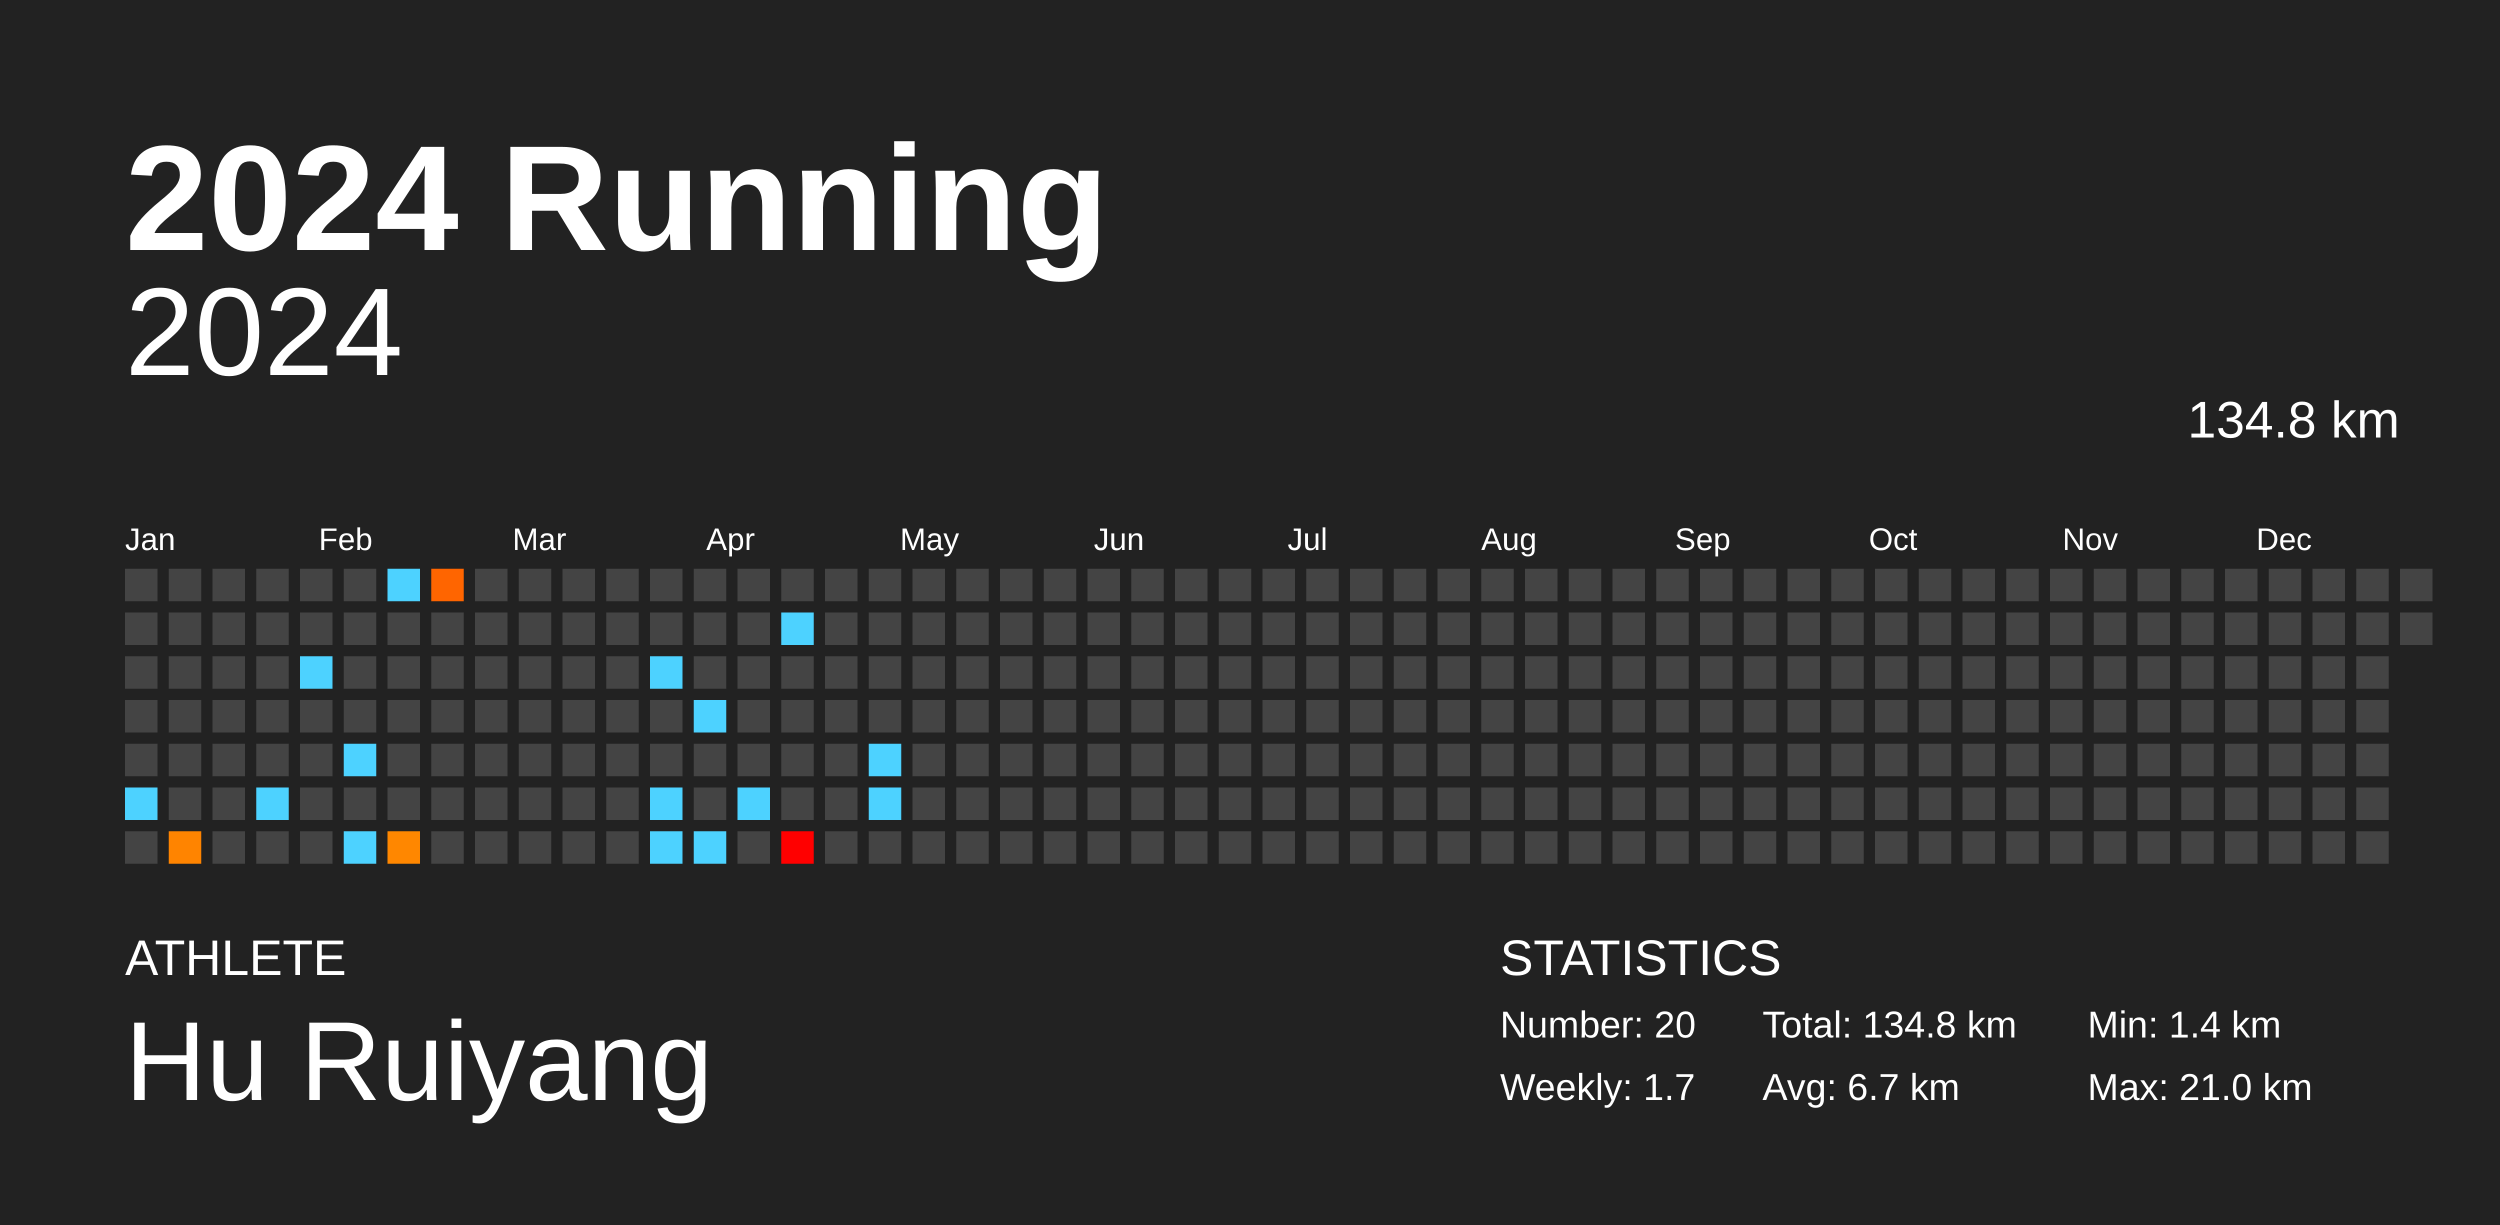
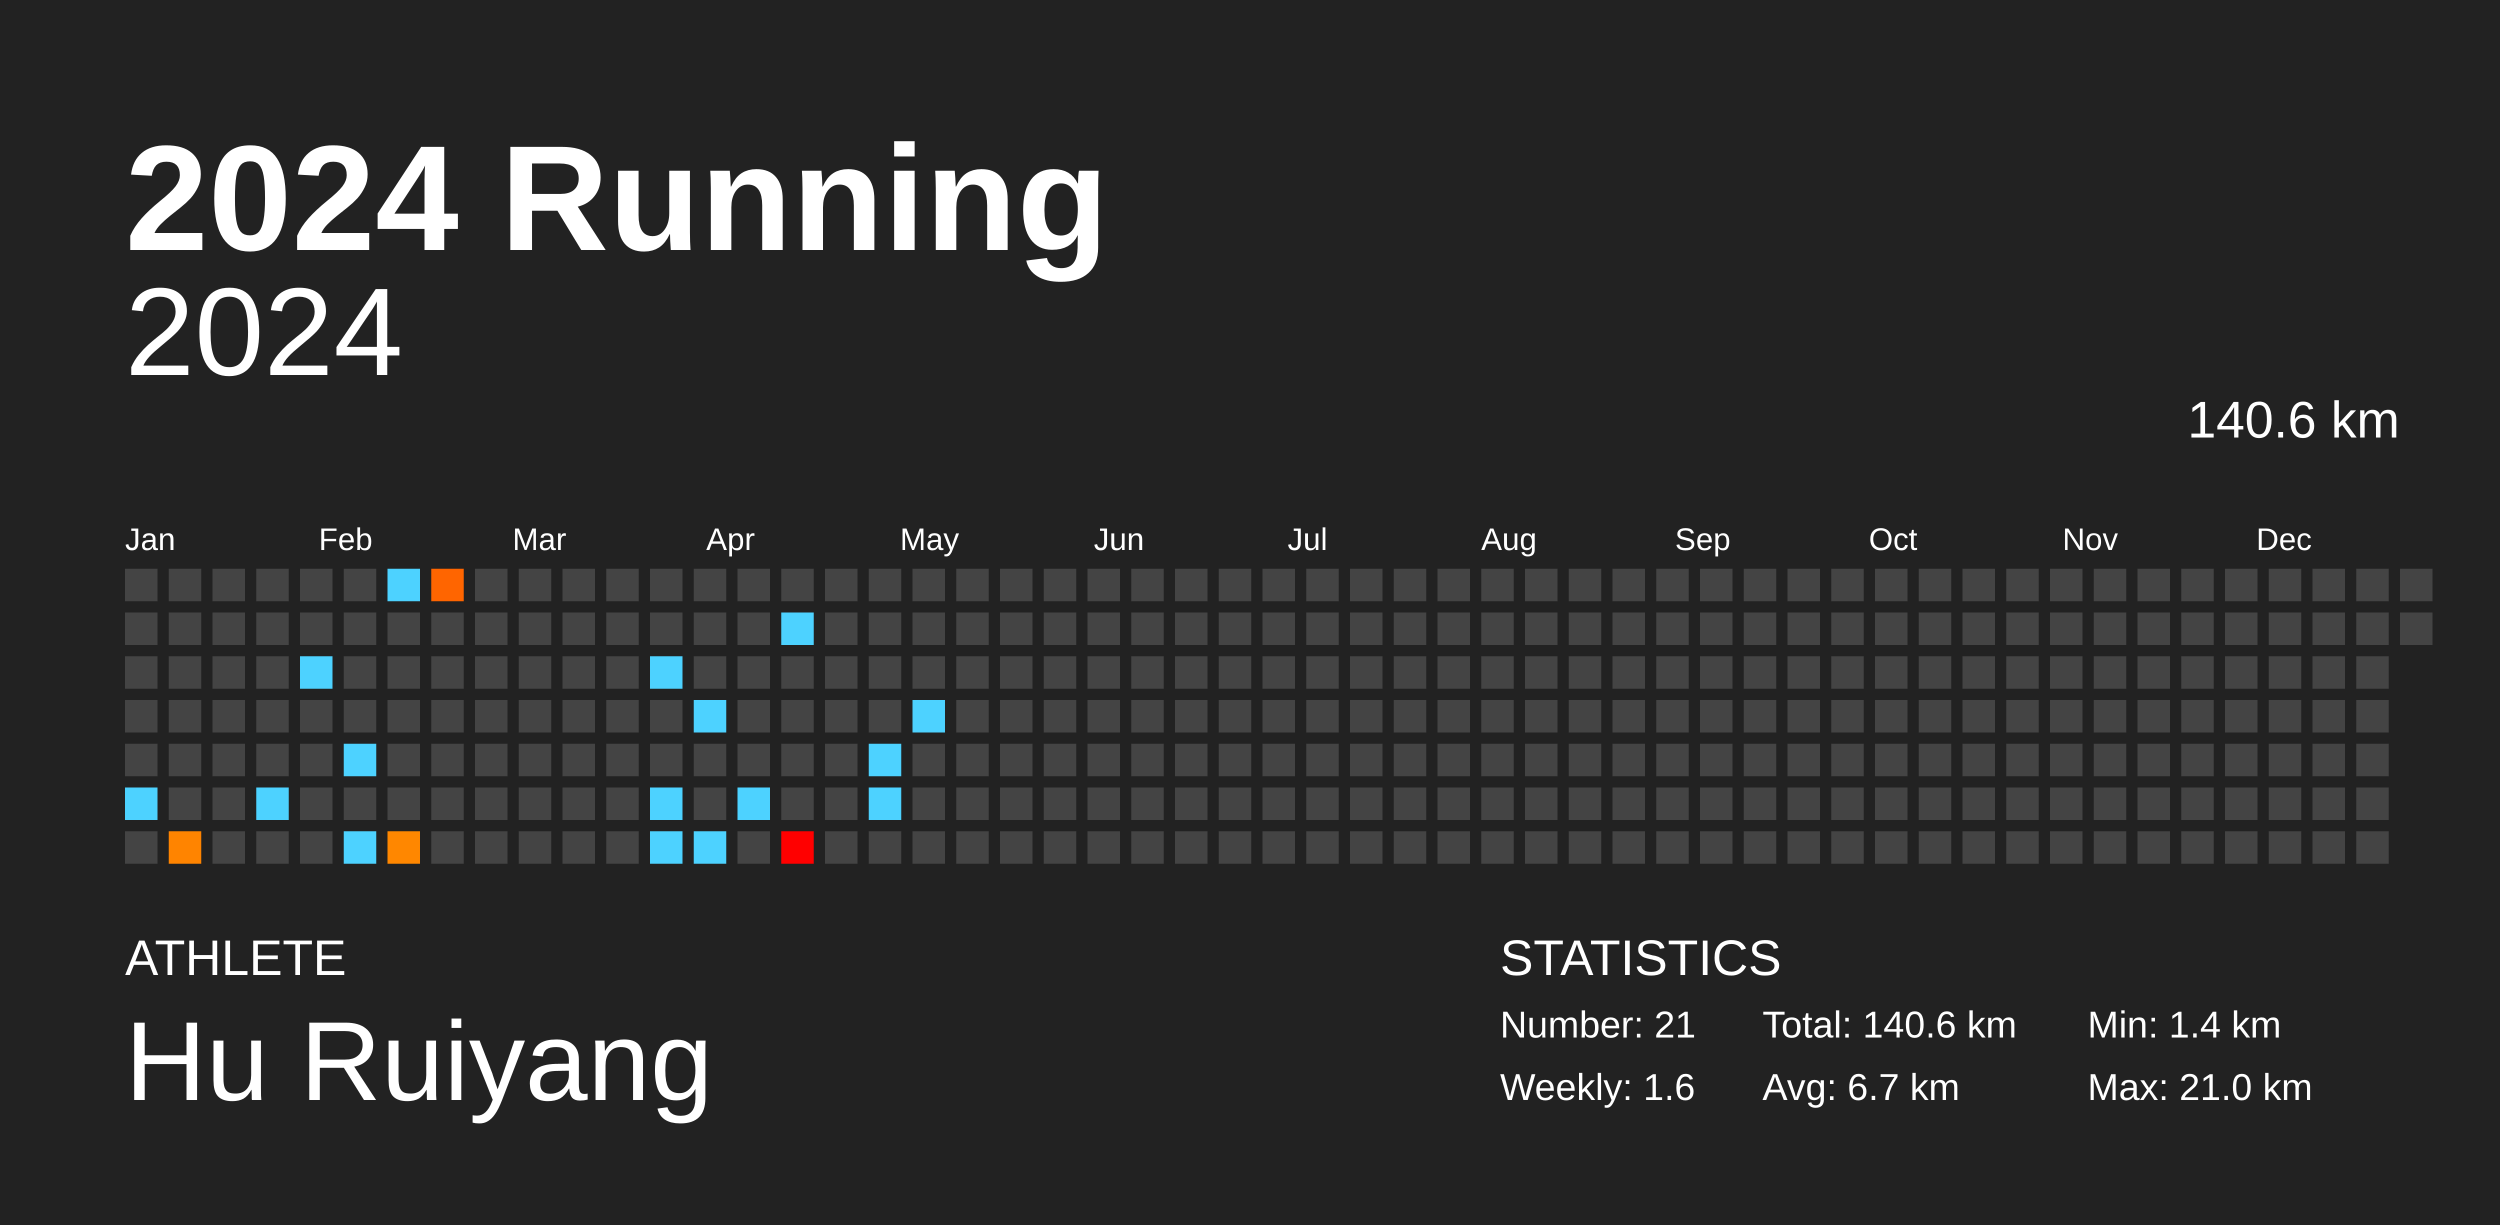
<svg xmlns="http://www.w3.org/2000/svg" baseProfile="full" height="98mm" version="1.1" viewBox="0,0,200,98" width="200mm">
  <defs />
  <rect fill="#222222" height="98" width="200" x="0" y="0" />
  <text fill="#FFFFFF" style="font-size:12px; font-family:Arial; font-weight:bold;" x="10" y="20">2024 Running</text>
  <text fill="#FFFFFF" style="font-size:4px; font-family:Arial" x="10" y="78">ATHLETE</text>
  <text fill="#FFFFFF" style="font-size:9px; font-family:Arial" x="10" y="88">Hu Ruiyang</text>
  <text fill="#FFFFFF" style="font-size:4px; font-family:Arial" x="120" y="78">STATISTICS</text>
-   <text fill="#FFFFFF" style="font-size:3px; font-family:Arial" x="120" y="83">Number: 20</text>
-   <text fill="#FFFFFF" style="font-size:3px; font-family:Arial" x="120" y="88">Weekly: 1.7</text>
-   <text fill="#FFFFFF" style="font-size:3px; font-family:Arial" x="141" y="83">Total: 134.8 km</text>
+   <text fill="#FFFFFF" style="font-size:3px; font-family:Arial" x="120" y="83">Number: 21</text>
+   <text fill="#FFFFFF" style="font-size:3px; font-family:Arial" x="120" y="88">Weekly: 1.6</text>
+   <text fill="#FFFFFF" style="font-size:3px; font-family:Arial" x="141" y="83">Total: 140.6 km</text>
  <text fill="#FFFFFF" style="font-size:3px; font-family:Arial" x="141" y="88">Avg: 6.7 km</text>
  <text fill="#FFFFFF" style="font-size:3px; font-family:Arial" x="167" y="83">Min: 1.4 km</text>
  <text fill="#FFFFFF" style="font-size:3px; font-family:Arial" x="167" y="88">Max: 21.0 km</text>
  <text alignment-baseline="hanging" fill="#FFFFFF" style="font-size:10.0px; font-family:Arial;" x="10" y="30">2024</text>
-   <text alignment-baseline="hanging" fill="#FFFFFF" style="font-size:4.125px; font-family:Arial;" x="175" y="35">134.8 km</text>
+   <text alignment-baseline="hanging" fill="#FFFFFF" style="font-size:4.125px; font-family:Arial;" x="175" y="35">140.6 km</text>
  <text fill="#FFFFFF" style="font-size:2.5px; font-family:Arial" x="10.0" y="44">Jan</text>
  <text fill="#FFFFFF" style="font-size:2.5px; font-family:Arial" x="25.5" y="44">Feb</text>
  <text fill="#FFFFFF" style="font-size:2.5px; font-family:Arial" x="41.0" y="44">Mar</text>
  <text fill="#FFFFFF" style="font-size:2.5px; font-family:Arial" x="56.5" y="44">Apr</text>
  <text fill="#FFFFFF" style="font-size:2.5px; font-family:Arial" x="72.0" y="44">May</text>
  <text fill="#FFFFFF" style="font-size:2.5px; font-family:Arial" x="87.5" y="44">Jun</text>
  <text fill="#FFFFFF" style="font-size:2.5px; font-family:Arial" x="103.0" y="44">Jul</text>
  <text fill="#FFFFFF" style="font-size:2.5px; font-family:Arial" x="118.5" y="44">Aug</text>
  <text fill="#FFFFFF" style="font-size:2.5px; font-family:Arial" x="134.0" y="44">Sep</text>
  <text fill="#FFFFFF" style="font-size:2.5px; font-family:Arial" x="149.5" y="44">Oct</text>
  <text fill="#FFFFFF" style="font-size:2.5px; font-family:Arial" x="165.0" y="44">Nov</text>
  <text fill="#FFFFFF" style="font-size:2.5px; font-family:Arial" x="180.5" y="44">Dec</text>
  <rect fill="#444444" height="2.6" width="2.6" x="10.0" y="45.5" />
  <rect fill="#444444" height="2.6" width="2.6" x="10.0" y="49.0" />
  <rect fill="#444444" height="2.6" width="2.6" x="10.0" y="52.5" />
  <rect fill="#444444" height="2.6" width="2.6" x="10.0" y="56.0" />
  <rect fill="#444444" height="2.6" width="2.6" x="10.0" y="59.5" />
  <rect fill="#4dd2ff" height="2.6" width="2.6" x="10.0" y="63.0" />
  <rect fill="#444444" height="2.6" width="2.6" x="10.0" y="66.5" />
  <rect fill="#444444" height="2.6" width="2.6" x="13.5" y="45.5" />
  <rect fill="#444444" height="2.6" width="2.6" x="13.5" y="49.0" />
  <rect fill="#444444" height="2.6" width="2.6" x="13.5" y="52.5" />
  <rect fill="#444444" height="2.6" width="2.6" x="13.5" y="56.0" />
  <rect fill="#444444" height="2.6" width="2.6" x="13.5" y="59.5" />
  <rect fill="#444444" height="2.6" width="2.6" x="13.5" y="63.0" />
  <rect fill="#ff8400" height="2.6" width="2.6" x="13.5" y="66.5" />
  <rect fill="#444444" height="2.6" width="2.6" x="17.0" y="45.5" />
  <rect fill="#444444" height="2.6" width="2.6" x="17.0" y="49.0" />
  <rect fill="#444444" height="2.6" width="2.6" x="17.0" y="52.5" />
  <rect fill="#444444" height="2.6" width="2.6" x="17.0" y="56.0" />
  <rect fill="#444444" height="2.6" width="2.6" x="17.0" y="59.5" />
  <rect fill="#444444" height="2.6" width="2.6" x="17.0" y="63.0" />
  <rect fill="#444444" height="2.6" width="2.6" x="17.0" y="66.5" />
  <rect fill="#444444" height="2.6" width="2.6" x="20.5" y="45.5" />
  <rect fill="#444444" height="2.6" width="2.6" x="20.5" y="49.0" />
  <rect fill="#444444" height="2.6" width="2.6" x="20.5" y="52.5" />
  <rect fill="#444444" height="2.6" width="2.6" x="20.5" y="56.0" />
  <rect fill="#444444" height="2.6" width="2.6" x="20.5" y="59.5" />
  <rect fill="#4dd2ff" height="2.6" width="2.6" x="20.5" y="63.0" />
  <rect fill="#444444" height="2.6" width="2.6" x="20.5" y="66.5" />
  <rect fill="#444444" height="2.6" width="2.6" x="24.0" y="45.5" />
  <rect fill="#444444" height="2.6" width="2.6" x="24.0" y="49.0" />
  <rect fill="#4dd2ff" height="2.6" width="2.6" x="24.0" y="52.5" />
  <rect fill="#444444" height="2.6" width="2.6" x="24.0" y="56.0" />
  <rect fill="#444444" height="2.6" width="2.6" x="24.0" y="59.5" />
  <rect fill="#444444" height="2.6" width="2.6" x="24.0" y="63.0" />
  <rect fill="#444444" height="2.6" width="2.6" x="24.0" y="66.5" />
  <rect fill="#444444" height="2.6" width="2.6" x="27.5" y="45.5" />
  <rect fill="#444444" height="2.6" width="2.6" x="27.5" y="49.0" />
  <rect fill="#444444" height="2.6" width="2.6" x="27.5" y="52.5" />
  <rect fill="#444444" height="2.6" width="2.6" x="27.5" y="56.0" />
  <rect fill="#4dd2ff" height="2.6" width="2.6" x="27.5" y="59.5" />
  <rect fill="#444444" height="2.6" width="2.6" x="27.5" y="63.0" />
  <rect fill="#4dd2ff" height="2.6" width="2.6" x="27.5" y="66.5" />
  <rect fill="#4dd2ff" height="2.6" width="2.6" x="31.0" y="45.5" />
  <rect fill="#444444" height="2.6" width="2.6" x="31.0" y="49.0" />
  <rect fill="#444444" height="2.6" width="2.6" x="31.0" y="52.5" />
  <rect fill="#444444" height="2.6" width="2.6" x="31.0" y="56.0" />
  <rect fill="#444444" height="2.6" width="2.6" x="31.0" y="59.5" />
  <rect fill="#444444" height="2.6" width="2.6" x="31.0" y="63.0" />
  <rect fill="#ff8700" height="2.6" width="2.6" x="31.0" y="66.5" />
  <rect fill="#ff6500" height="2.6" width="2.6" x="34.5" y="45.5" />
  <rect fill="#444444" height="2.6" width="2.6" x="34.5" y="49.0" />
  <rect fill="#444444" height="2.6" width="2.6" x="34.5" y="52.5" />
  <rect fill="#444444" height="2.6" width="2.6" x="34.5" y="56.0" />
  <rect fill="#444444" height="2.6" width="2.6" x="34.5" y="59.5" />
  <rect fill="#444444" height="2.6" width="2.6" x="34.5" y="63.0" />
  <rect fill="#444444" height="2.6" width="2.6" x="34.5" y="66.5" />
  <rect fill="#444444" height="2.6" width="2.6" x="38.0" y="45.5" />
  <rect fill="#444444" height="2.6" width="2.6" x="38.0" y="49.0" />
  <rect fill="#444444" height="2.6" width="2.6" x="38.0" y="52.5" />
  <rect fill="#444444" height="2.6" width="2.6" x="38.0" y="56.0" />
  <rect fill="#444444" height="2.6" width="2.6" x="38.0" y="59.5" />
  <rect fill="#444444" height="2.6" width="2.6" x="38.0" y="63.0" />
  <rect fill="#444444" height="2.6" width="2.6" x="38.0" y="66.5" />
  <rect fill="#444444" height="2.6" width="2.6" x="41.5" y="45.5" />
  <rect fill="#444444" height="2.6" width="2.6" x="41.5" y="49.0" />
  <rect fill="#444444" height="2.6" width="2.6" x="41.5" y="52.5" />
  <rect fill="#444444" height="2.6" width="2.6" x="41.5" y="56.0" />
  <rect fill="#444444" height="2.6" width="2.6" x="41.5" y="59.5" />
  <rect fill="#444444" height="2.6" width="2.6" x="41.5" y="63.0" />
  <rect fill="#444444" height="2.6" width="2.6" x="41.5" y="66.5" />
  <rect fill="#444444" height="2.6" width="2.6" x="45.0" y="45.5" />
  <rect fill="#444444" height="2.6" width="2.6" x="45.0" y="49.0" />
  <rect fill="#444444" height="2.6" width="2.6" x="45.0" y="52.5" />
  <rect fill="#444444" height="2.6" width="2.6" x="45.0" y="56.0" />
  <rect fill="#444444" height="2.6" width="2.6" x="45.0" y="59.5" />
  <rect fill="#444444" height="2.6" width="2.6" x="45.0" y="63.0" />
  <rect fill="#444444" height="2.6" width="2.6" x="45.0" y="66.5" />
  <rect fill="#444444" height="2.6" width="2.6" x="48.5" y="45.5" />
  <rect fill="#444444" height="2.6" width="2.6" x="48.5" y="49.0" />
  <rect fill="#444444" height="2.6" width="2.6" x="48.5" y="52.5" />
  <rect fill="#444444" height="2.6" width="2.6" x="48.5" y="56.0" />
  <rect fill="#444444" height="2.6" width="2.6" x="48.5" y="59.5" />
  <rect fill="#444444" height="2.6" width="2.6" x="48.5" y="63.0" />
  <rect fill="#444444" height="2.6" width="2.6" x="48.5" y="66.5" />
  <rect fill="#444444" height="2.6" width="2.6" x="52.0" y="45.5" />
  <rect fill="#444444" height="2.6" width="2.6" x="52.0" y="49.0" />
  <rect fill="#4dd2ff" height="2.6" width="2.6" x="52.0" y="52.5" />
  <rect fill="#444444" height="2.6" width="2.6" x="52.0" y="56.0" />
  <rect fill="#444444" height="2.6" width="2.6" x="52.0" y="59.5" />
  <rect fill="#4dd2ff" height="2.6" width="2.6" x="52.0" y="63.0" />
  <rect fill="#4dd2ff" height="2.6" width="2.6" x="52.0" y="66.5" />
  <rect fill="#444444" height="2.6" width="2.6" x="55.5" y="45.5" />
  <rect fill="#444444" height="2.6" width="2.6" x="55.5" y="49.0" />
  <rect fill="#444444" height="2.6" width="2.6" x="55.5" y="52.5" />
  <rect fill="#4dd2ff" height="2.6" width="2.6" x="55.5" y="56.0" />
  <rect fill="#444444" height="2.6" width="2.6" x="55.5" y="59.5" />
  <rect fill="#444444" height="2.6" width="2.6" x="55.5" y="63.0" />
  <rect fill="#4dd2ff" height="2.6" width="2.6" x="55.5" y="66.5" />
  <rect fill="#444444" height="2.6" width="2.6" x="59.0" y="45.5" />
  <rect fill="#444444" height="2.6" width="2.6" x="59.0" y="49.0" />
  <rect fill="#444444" height="2.6" width="2.6" x="59.0" y="52.5" />
  <rect fill="#444444" height="2.6" width="2.6" x="59.0" y="56.0" />
  <rect fill="#444444" height="2.6" width="2.6" x="59.0" y="59.5" />
  <rect fill="#4dd2ff" height="2.6" width="2.6" x="59.0" y="63.0" />
  <rect fill="#444444" height="2.6" width="2.6" x="59.0" y="66.5" />
  <rect fill="#444444" height="2.6" width="2.6" x="62.5" y="45.5" />
  <rect fill="#4dd2ff" height="2.6" width="2.6" x="62.5" y="49.0" />
  <rect fill="#444444" height="2.6" width="2.6" x="62.5" y="52.5" />
  <rect fill="#444444" height="2.6" width="2.6" x="62.5" y="56.0" />
  <rect fill="#444444" height="2.6" width="2.6" x="62.5" y="59.5" />
  <rect fill="#444444" height="2.6" width="2.6" x="62.5" y="63.0" />
  <rect fill="red" height="2.6" width="2.6" x="62.5" y="66.5" />
  <rect fill="#444444" height="2.6" width="2.6" x="66.0" y="45.5" />
  <rect fill="#444444" height="2.6" width="2.6" x="66.0" y="49.0" />
  <rect fill="#444444" height="2.6" width="2.6" x="66.0" y="52.5" />
  <rect fill="#444444" height="2.6" width="2.6" x="66.0" y="56.0" />
  <rect fill="#444444" height="2.6" width="2.6" x="66.0" y="59.5" />
  <rect fill="#444444" height="2.6" width="2.6" x="66.0" y="63.0" />
  <rect fill="#444444" height="2.6" width="2.6" x="66.0" y="66.5" />
  <rect fill="#444444" height="2.6" width="2.6" x="69.5" y="45.5" />
  <rect fill="#444444" height="2.6" width="2.6" x="69.5" y="49.0" />
  <rect fill="#444444" height="2.6" width="2.6" x="69.5" y="52.5" />
  <rect fill="#444444" height="2.6" width="2.6" x="69.5" y="56.0" />
  <rect fill="#4dd2ff" height="2.6" width="2.6" x="69.5" y="59.5" />
  <rect fill="#4dd2ff" height="2.6" width="2.6" x="69.5" y="63.0" />
  <rect fill="#444444" height="2.6" width="2.6" x="69.5" y="66.5" />
  <rect fill="#444444" height="2.6" width="2.6" x="73.0" y="45.5" />
  <rect fill="#444444" height="2.6" width="2.6" x="73.0" y="49.0" />
  <rect fill="#444444" height="2.6" width="2.6" x="73.0" y="52.5" />
-   <rect fill="#444444" height="2.6" width="2.6" x="73.0" y="56.0" />
+   <rect fill="#4dd2ff" height="2.6" width="2.6" x="73.0" y="56.0" />
  <rect fill="#444444" height="2.6" width="2.6" x="73.0" y="59.5" />
  <rect fill="#444444" height="2.6" width="2.6" x="73.0" y="63.0" />
  <rect fill="#444444" height="2.6" width="2.6" x="73.0" y="66.5" />
  <rect fill="#444444" height="2.6" width="2.6" x="76.5" y="45.5" />
  <rect fill="#444444" height="2.6" width="2.6" x="76.5" y="49.0" />
  <rect fill="#444444" height="2.6" width="2.6" x="76.5" y="52.5" />
  <rect fill="#444444" height="2.6" width="2.6" x="76.5" y="56.0" />
  <rect fill="#444444" height="2.6" width="2.6" x="76.5" y="59.5" />
  <rect fill="#444444" height="2.6" width="2.6" x="76.5" y="63.0" />
  <rect fill="#444444" height="2.6" width="2.6" x="76.5" y="66.5" />
  <rect fill="#444444" height="2.6" width="2.6" x="80.0" y="45.5" />
  <rect fill="#444444" height="2.6" width="2.6" x="80.0" y="49.0" />
  <rect fill="#444444" height="2.6" width="2.6" x="80.0" y="52.5" />
  <rect fill="#444444" height="2.6" width="2.6" x="80.0" y="56.0" />
  <rect fill="#444444" height="2.6" width="2.6" x="80.0" y="59.5" />
  <rect fill="#444444" height="2.6" width="2.6" x="80.0" y="63.0" />
  <rect fill="#444444" height="2.6" width="2.6" x="80.0" y="66.5" />
  <rect fill="#444444" height="2.6" width="2.6" x="83.5" y="45.5" />
  <rect fill="#444444" height="2.6" width="2.6" x="83.5" y="49.0" />
  <rect fill="#444444" height="2.6" width="2.6" x="83.5" y="52.5" />
  <rect fill="#444444" height="2.6" width="2.6" x="83.5" y="56.0" />
  <rect fill="#444444" height="2.6" width="2.6" x="83.5" y="59.5" />
  <rect fill="#444444" height="2.6" width="2.6" x="83.5" y="63.0" />
  <rect fill="#444444" height="2.6" width="2.6" x="83.5" y="66.5" />
  <rect fill="#444444" height="2.6" width="2.6" x="87.0" y="45.5" />
  <rect fill="#444444" height="2.6" width="2.6" x="87.0" y="49.0" />
  <rect fill="#444444" height="2.6" width="2.6" x="87.0" y="52.5" />
  <rect fill="#444444" height="2.6" width="2.6" x="87.0" y="56.0" />
  <rect fill="#444444" height="2.6" width="2.6" x="87.0" y="59.5" />
  <rect fill="#444444" height="2.6" width="2.6" x="87.0" y="63.0" />
  <rect fill="#444444" height="2.6" width="2.6" x="87.0" y="66.5" />
  <rect fill="#444444" height="2.6" width="2.6" x="90.5" y="45.5" />
  <rect fill="#444444" height="2.6" width="2.6" x="90.5" y="49.0" />
  <rect fill="#444444" height="2.6" width="2.6" x="90.5" y="52.5" />
  <rect fill="#444444" height="2.6" width="2.6" x="90.5" y="56.0" />
  <rect fill="#444444" height="2.6" width="2.6" x="90.5" y="59.5" />
  <rect fill="#444444" height="2.6" width="2.6" x="90.5" y="63.0" />
  <rect fill="#444444" height="2.6" width="2.6" x="90.5" y="66.5" />
  <rect fill="#444444" height="2.6" width="2.6" x="94.0" y="45.5" />
  <rect fill="#444444" height="2.6" width="2.6" x="94.0" y="49.0" />
  <rect fill="#444444" height="2.6" width="2.6" x="94.0" y="52.5" />
  <rect fill="#444444" height="2.6" width="2.6" x="94.0" y="56.0" />
  <rect fill="#444444" height="2.6" width="2.6" x="94.0" y="59.5" />
  <rect fill="#444444" height="2.6" width="2.6" x="94.0" y="63.0" />
  <rect fill="#444444" height="2.6" width="2.6" x="94.0" y="66.5" />
  <rect fill="#444444" height="2.6" width="2.6" x="97.5" y="45.5" />
  <rect fill="#444444" height="2.6" width="2.6" x="97.5" y="49.0" />
  <rect fill="#444444" height="2.6" width="2.6" x="97.5" y="52.5" />
  <rect fill="#444444" height="2.6" width="2.6" x="97.5" y="56.0" />
  <rect fill="#444444" height="2.6" width="2.6" x="97.5" y="59.5" />
  <rect fill="#444444" height="2.6" width="2.6" x="97.5" y="63.0" />
  <rect fill="#444444" height="2.6" width="2.6" x="97.5" y="66.5" />
  <rect fill="#444444" height="2.6" width="2.6" x="101.0" y="45.5" />
  <rect fill="#444444" height="2.6" width="2.6" x="101.0" y="49.0" />
  <rect fill="#444444" height="2.6" width="2.6" x="101.0" y="52.5" />
  <rect fill="#444444" height="2.6" width="2.6" x="101.0" y="56.0" />
  <rect fill="#444444" height="2.6" width="2.6" x="101.0" y="59.5" />
  <rect fill="#444444" height="2.6" width="2.6" x="101.0" y="63.0" />
  <rect fill="#444444" height="2.6" width="2.6" x="101.0" y="66.5" />
  <rect fill="#444444" height="2.6" width="2.6" x="104.5" y="45.5" />
  <rect fill="#444444" height="2.6" width="2.6" x="104.5" y="49.0" />
  <rect fill="#444444" height="2.6" width="2.6" x="104.5" y="52.5" />
  <rect fill="#444444" height="2.6" width="2.6" x="104.5" y="56.0" />
  <rect fill="#444444" height="2.6" width="2.6" x="104.5" y="59.5" />
  <rect fill="#444444" height="2.6" width="2.6" x="104.5" y="63.0" />
  <rect fill="#444444" height="2.6" width="2.6" x="104.5" y="66.5" />
  <rect fill="#444444" height="2.6" width="2.6" x="108.0" y="45.5" />
  <rect fill="#444444" height="2.6" width="2.6" x="108.0" y="49.0" />
  <rect fill="#444444" height="2.6" width="2.6" x="108.0" y="52.5" />
  <rect fill="#444444" height="2.6" width="2.6" x="108.0" y="56.0" />
  <rect fill="#444444" height="2.6" width="2.6" x="108.0" y="59.5" />
  <rect fill="#444444" height="2.6" width="2.6" x="108.0" y="63.0" />
  <rect fill="#444444" height="2.6" width="2.6" x="108.0" y="66.5" />
  <rect fill="#444444" height="2.6" width="2.6" x="111.5" y="45.5" />
  <rect fill="#444444" height="2.6" width="2.6" x="111.5" y="49.0" />
  <rect fill="#444444" height="2.6" width="2.6" x="111.5" y="52.5" />
  <rect fill="#444444" height="2.6" width="2.6" x="111.5" y="56.0" />
  <rect fill="#444444" height="2.6" width="2.6" x="111.5" y="59.5" />
  <rect fill="#444444" height="2.6" width="2.6" x="111.5" y="63.0" />
  <rect fill="#444444" height="2.6" width="2.6" x="111.5" y="66.5" />
  <rect fill="#444444" height="2.6" width="2.6" x="115.0" y="45.5" />
  <rect fill="#444444" height="2.6" width="2.6" x="115.0" y="49.0" />
  <rect fill="#444444" height="2.6" width="2.6" x="115.0" y="52.5" />
  <rect fill="#444444" height="2.6" width="2.6" x="115.0" y="56.0" />
  <rect fill="#444444" height="2.6" width="2.6" x="115.0" y="59.5" />
  <rect fill="#444444" height="2.6" width="2.6" x="115.0" y="63.0" />
  <rect fill="#444444" height="2.6" width="2.6" x="115.0" y="66.5" />
  <rect fill="#444444" height="2.6" width="2.6" x="118.5" y="45.5" />
  <rect fill="#444444" height="2.6" width="2.6" x="118.5" y="49.0" />
  <rect fill="#444444" height="2.6" width="2.6" x="118.5" y="52.5" />
  <rect fill="#444444" height="2.6" width="2.6" x="118.5" y="56.0" />
  <rect fill="#444444" height="2.6" width="2.6" x="118.5" y="59.5" />
  <rect fill="#444444" height="2.6" width="2.6" x="118.5" y="63.0" />
  <rect fill="#444444" height="2.6" width="2.6" x="118.5" y="66.5" />
  <rect fill="#444444" height="2.6" width="2.6" x="122.0" y="45.5" />
  <rect fill="#444444" height="2.6" width="2.6" x="122.0" y="49.0" />
  <rect fill="#444444" height="2.6" width="2.6" x="122.0" y="52.5" />
  <rect fill="#444444" height="2.6" width="2.6" x="122.0" y="56.0" />
  <rect fill="#444444" height="2.6" width="2.6" x="122.0" y="59.5" />
  <rect fill="#444444" height="2.6" width="2.6" x="122.0" y="63.0" />
  <rect fill="#444444" height="2.6" width="2.6" x="122.0" y="66.5" />
  <rect fill="#444444" height="2.6" width="2.6" x="125.5" y="45.5" />
  <rect fill="#444444" height="2.6" width="2.6" x="125.5" y="49.0" />
  <rect fill="#444444" height="2.6" width="2.6" x="125.5" y="52.5" />
  <rect fill="#444444" height="2.6" width="2.6" x="125.5" y="56.0" />
  <rect fill="#444444" height="2.6" width="2.6" x="125.5" y="59.5" />
  <rect fill="#444444" height="2.6" width="2.6" x="125.5" y="63.0" />
  <rect fill="#444444" height="2.6" width="2.6" x="125.5" y="66.5" />
  <rect fill="#444444" height="2.6" width="2.6" x="129.0" y="45.5" />
  <rect fill="#444444" height="2.6" width="2.6" x="129.0" y="49.0" />
  <rect fill="#444444" height="2.6" width="2.6" x="129.0" y="52.5" />
  <rect fill="#444444" height="2.6" width="2.6" x="129.0" y="56.0" />
  <rect fill="#444444" height="2.6" width="2.6" x="129.0" y="59.5" />
  <rect fill="#444444" height="2.6" width="2.6" x="129.0" y="63.0" />
  <rect fill="#444444" height="2.6" width="2.6" x="129.0" y="66.5" />
  <rect fill="#444444" height="2.6" width="2.6" x="132.5" y="45.5" />
  <rect fill="#444444" height="2.6" width="2.6" x="132.5" y="49.0" />
  <rect fill="#444444" height="2.6" width="2.6" x="132.5" y="52.5" />
  <rect fill="#444444" height="2.6" width="2.6" x="132.5" y="56.0" />
  <rect fill="#444444" height="2.6" width="2.6" x="132.5" y="59.5" />
  <rect fill="#444444" height="2.6" width="2.6" x="132.5" y="63.0" />
  <rect fill="#444444" height="2.6" width="2.6" x="132.5" y="66.5" />
  <rect fill="#444444" height="2.6" width="2.6" x="136.0" y="45.5" />
  <rect fill="#444444" height="2.6" width="2.6" x="136.0" y="49.0" />
  <rect fill="#444444" height="2.6" width="2.6" x="136.0" y="52.5" />
  <rect fill="#444444" height="2.6" width="2.6" x="136.0" y="56.0" />
  <rect fill="#444444" height="2.6" width="2.6" x="136.0" y="59.5" />
  <rect fill="#444444" height="2.6" width="2.6" x="136.0" y="63.0" />
  <rect fill="#444444" height="2.6" width="2.6" x="136.0" y="66.5" />
  <rect fill="#444444" height="2.6" width="2.6" x="139.5" y="45.5" />
  <rect fill="#444444" height="2.6" width="2.6" x="139.5" y="49.0" />
  <rect fill="#444444" height="2.6" width="2.6" x="139.5" y="52.5" />
  <rect fill="#444444" height="2.6" width="2.6" x="139.5" y="56.0" />
  <rect fill="#444444" height="2.6" width="2.6" x="139.5" y="59.5" />
  <rect fill="#444444" height="2.6" width="2.6" x="139.5" y="63.0" />
  <rect fill="#444444" height="2.6" width="2.6" x="139.5" y="66.5" />
  <rect fill="#444444" height="2.6" width="2.6" x="143.0" y="45.5" />
  <rect fill="#444444" height="2.6" width="2.6" x="143.0" y="49.0" />
  <rect fill="#444444" height="2.6" width="2.6" x="143.0" y="52.5" />
  <rect fill="#444444" height="2.6" width="2.6" x="143.0" y="56.0" />
  <rect fill="#444444" height="2.6" width="2.6" x="143.0" y="59.5" />
  <rect fill="#444444" height="2.6" width="2.6" x="143.0" y="63.0" />
  <rect fill="#444444" height="2.6" width="2.6" x="143.0" y="66.5" />
  <rect fill="#444444" height="2.6" width="2.6" x="146.5" y="45.5" />
  <rect fill="#444444" height="2.6" width="2.6" x="146.5" y="49.0" />
  <rect fill="#444444" height="2.6" width="2.6" x="146.5" y="52.5" />
  <rect fill="#444444" height="2.6" width="2.6" x="146.5" y="56.0" />
  <rect fill="#444444" height="2.6" width="2.6" x="146.5" y="59.5" />
  <rect fill="#444444" height="2.6" width="2.6" x="146.5" y="63.0" />
  <rect fill="#444444" height="2.6" width="2.6" x="146.5" y="66.5" />
  <rect fill="#444444" height="2.6" width="2.6" x="150.0" y="45.5" />
  <rect fill="#444444" height="2.6" width="2.6" x="150.0" y="49.0" />
  <rect fill="#444444" height="2.6" width="2.6" x="150.0" y="52.5" />
  <rect fill="#444444" height="2.6" width="2.6" x="150.0" y="56.0" />
  <rect fill="#444444" height="2.6" width="2.6" x="150.0" y="59.5" />
  <rect fill="#444444" height="2.6" width="2.6" x="150.0" y="63.0" />
  <rect fill="#444444" height="2.6" width="2.6" x="150.0" y="66.5" />
  <rect fill="#444444" height="2.6" width="2.6" x="153.5" y="45.5" />
  <rect fill="#444444" height="2.6" width="2.6" x="153.5" y="49.0" />
  <rect fill="#444444" height="2.6" width="2.6" x="153.5" y="52.5" />
  <rect fill="#444444" height="2.6" width="2.6" x="153.5" y="56.0" />
  <rect fill="#444444" height="2.6" width="2.6" x="153.5" y="59.5" />
  <rect fill="#444444" height="2.6" width="2.6" x="153.5" y="63.0" />
  <rect fill="#444444" height="2.6" width="2.6" x="153.5" y="66.5" />
  <rect fill="#444444" height="2.6" width="2.6" x="157.0" y="45.5" />
  <rect fill="#444444" height="2.6" width="2.6" x="157.0" y="49.0" />
  <rect fill="#444444" height="2.6" width="2.6" x="157.0" y="52.5" />
  <rect fill="#444444" height="2.6" width="2.6" x="157.0" y="56.0" />
  <rect fill="#444444" height="2.6" width="2.6" x="157.0" y="59.5" />
  <rect fill="#444444" height="2.6" width="2.6" x="157.0" y="63.0" />
  <rect fill="#444444" height="2.6" width="2.6" x="157.0" y="66.5" />
  <rect fill="#444444" height="2.6" width="2.6" x="160.5" y="45.5" />
  <rect fill="#444444" height="2.6" width="2.6" x="160.5" y="49.0" />
  <rect fill="#444444" height="2.6" width="2.6" x="160.5" y="52.5" />
  <rect fill="#444444" height="2.6" width="2.6" x="160.5" y="56.0" />
  <rect fill="#444444" height="2.6" width="2.6" x="160.5" y="59.5" />
  <rect fill="#444444" height="2.6" width="2.6" x="160.5" y="63.0" />
  <rect fill="#444444" height="2.6" width="2.6" x="160.5" y="66.5" />
  <rect fill="#444444" height="2.6" width="2.6" x="164.0" y="45.5" />
  <rect fill="#444444" height="2.6" width="2.6" x="164.0" y="49.0" />
  <rect fill="#444444" height="2.6" width="2.6" x="164.0" y="52.5" />
  <rect fill="#444444" height="2.6" width="2.6" x="164.0" y="56.0" />
  <rect fill="#444444" height="2.6" width="2.6" x="164.0" y="59.5" />
  <rect fill="#444444" height="2.6" width="2.6" x="164.0" y="63.0" />
  <rect fill="#444444" height="2.6" width="2.6" x="164.0" y="66.5" />
  <rect fill="#444444" height="2.6" width="2.6" x="167.5" y="45.5" />
  <rect fill="#444444" height="2.6" width="2.6" x="167.5" y="49.0" />
  <rect fill="#444444" height="2.6" width="2.6" x="167.5" y="52.5" />
  <rect fill="#444444" height="2.6" width="2.6" x="167.5" y="56.0" />
  <rect fill="#444444" height="2.6" width="2.6" x="167.5" y="59.5" />
  <rect fill="#444444" height="2.6" width="2.6" x="167.5" y="63.0" />
  <rect fill="#444444" height="2.6" width="2.6" x="167.5" y="66.5" />
  <rect fill="#444444" height="2.6" width="2.6" x="171.0" y="45.5" />
  <rect fill="#444444" height="2.6" width="2.6" x="171.0" y="49.0" />
  <rect fill="#444444" height="2.6" width="2.6" x="171.0" y="52.5" />
  <rect fill="#444444" height="2.6" width="2.6" x="171.0" y="56.0" />
  <rect fill="#444444" height="2.6" width="2.6" x="171.0" y="59.5" />
  <rect fill="#444444" height="2.6" width="2.6" x="171.0" y="63.0" />
  <rect fill="#444444" height="2.6" width="2.6" x="171.0" y="66.5" />
  <rect fill="#444444" height="2.6" width="2.6" x="174.5" y="45.5" />
  <rect fill="#444444" height="2.6" width="2.6" x="174.5" y="49.0" />
  <rect fill="#444444" height="2.6" width="2.6" x="174.5" y="52.5" />
  <rect fill="#444444" height="2.6" width="2.6" x="174.5" y="56.0" />
  <rect fill="#444444" height="2.6" width="2.6" x="174.5" y="59.5" />
  <rect fill="#444444" height="2.6" width="2.6" x="174.5" y="63.0" />
  <rect fill="#444444" height="2.6" width="2.6" x="174.5" y="66.5" />
  <rect fill="#444444" height="2.6" width="2.6" x="178.0" y="45.5" />
  <rect fill="#444444" height="2.6" width="2.6" x="178.0" y="49.0" />
  <rect fill="#444444" height="2.6" width="2.6" x="178.0" y="52.5" />
  <rect fill="#444444" height="2.6" width="2.6" x="178.0" y="56.0" />
  <rect fill="#444444" height="2.6" width="2.6" x="178.0" y="59.5" />
  <rect fill="#444444" height="2.6" width="2.6" x="178.0" y="63.0" />
  <rect fill="#444444" height="2.6" width="2.6" x="178.0" y="66.5" />
  <rect fill="#444444" height="2.6" width="2.6" x="181.5" y="45.5" />
  <rect fill="#444444" height="2.6" width="2.6" x="181.5" y="49.0" />
  <rect fill="#444444" height="2.6" width="2.6" x="181.5" y="52.5" />
  <rect fill="#444444" height="2.6" width="2.6" x="181.5" y="56.0" />
  <rect fill="#444444" height="2.6" width="2.6" x="181.5" y="59.5" />
  <rect fill="#444444" height="2.6" width="2.6" x="181.5" y="63.0" />
  <rect fill="#444444" height="2.6" width="2.6" x="181.5" y="66.5" />
  <rect fill="#444444" height="2.6" width="2.6" x="185.0" y="45.5" />
  <rect fill="#444444" height="2.6" width="2.6" x="185.0" y="49.0" />
  <rect fill="#444444" height="2.6" width="2.6" x="185.0" y="52.5" />
  <rect fill="#444444" height="2.6" width="2.6" x="185.0" y="56.0" />
  <rect fill="#444444" height="2.6" width="2.6" x="185.0" y="59.5" />
  <rect fill="#444444" height="2.6" width="2.6" x="185.0" y="63.0" />
  <rect fill="#444444" height="2.6" width="2.6" x="185.0" y="66.5" />
  <rect fill="#444444" height="2.6" width="2.6" x="188.5" y="45.5" />
  <rect fill="#444444" height="2.6" width="2.6" x="188.5" y="49.0" />
  <rect fill="#444444" height="2.6" width="2.6" x="188.5" y="52.5" />
  <rect fill="#444444" height="2.6" width="2.6" x="188.5" y="56.0" />
  <rect fill="#444444" height="2.6" width="2.6" x="188.5" y="59.5" />
  <rect fill="#444444" height="2.6" width="2.6" x="188.5" y="63.0" />
  <rect fill="#444444" height="2.6" width="2.6" x="188.5" y="66.5" />
  <rect fill="#444444" height="2.6" width="2.6" x="192.0" y="45.5" />
  <rect fill="#444444" height="2.6" width="2.6" x="192.0" y="49.0" />
</svg>
